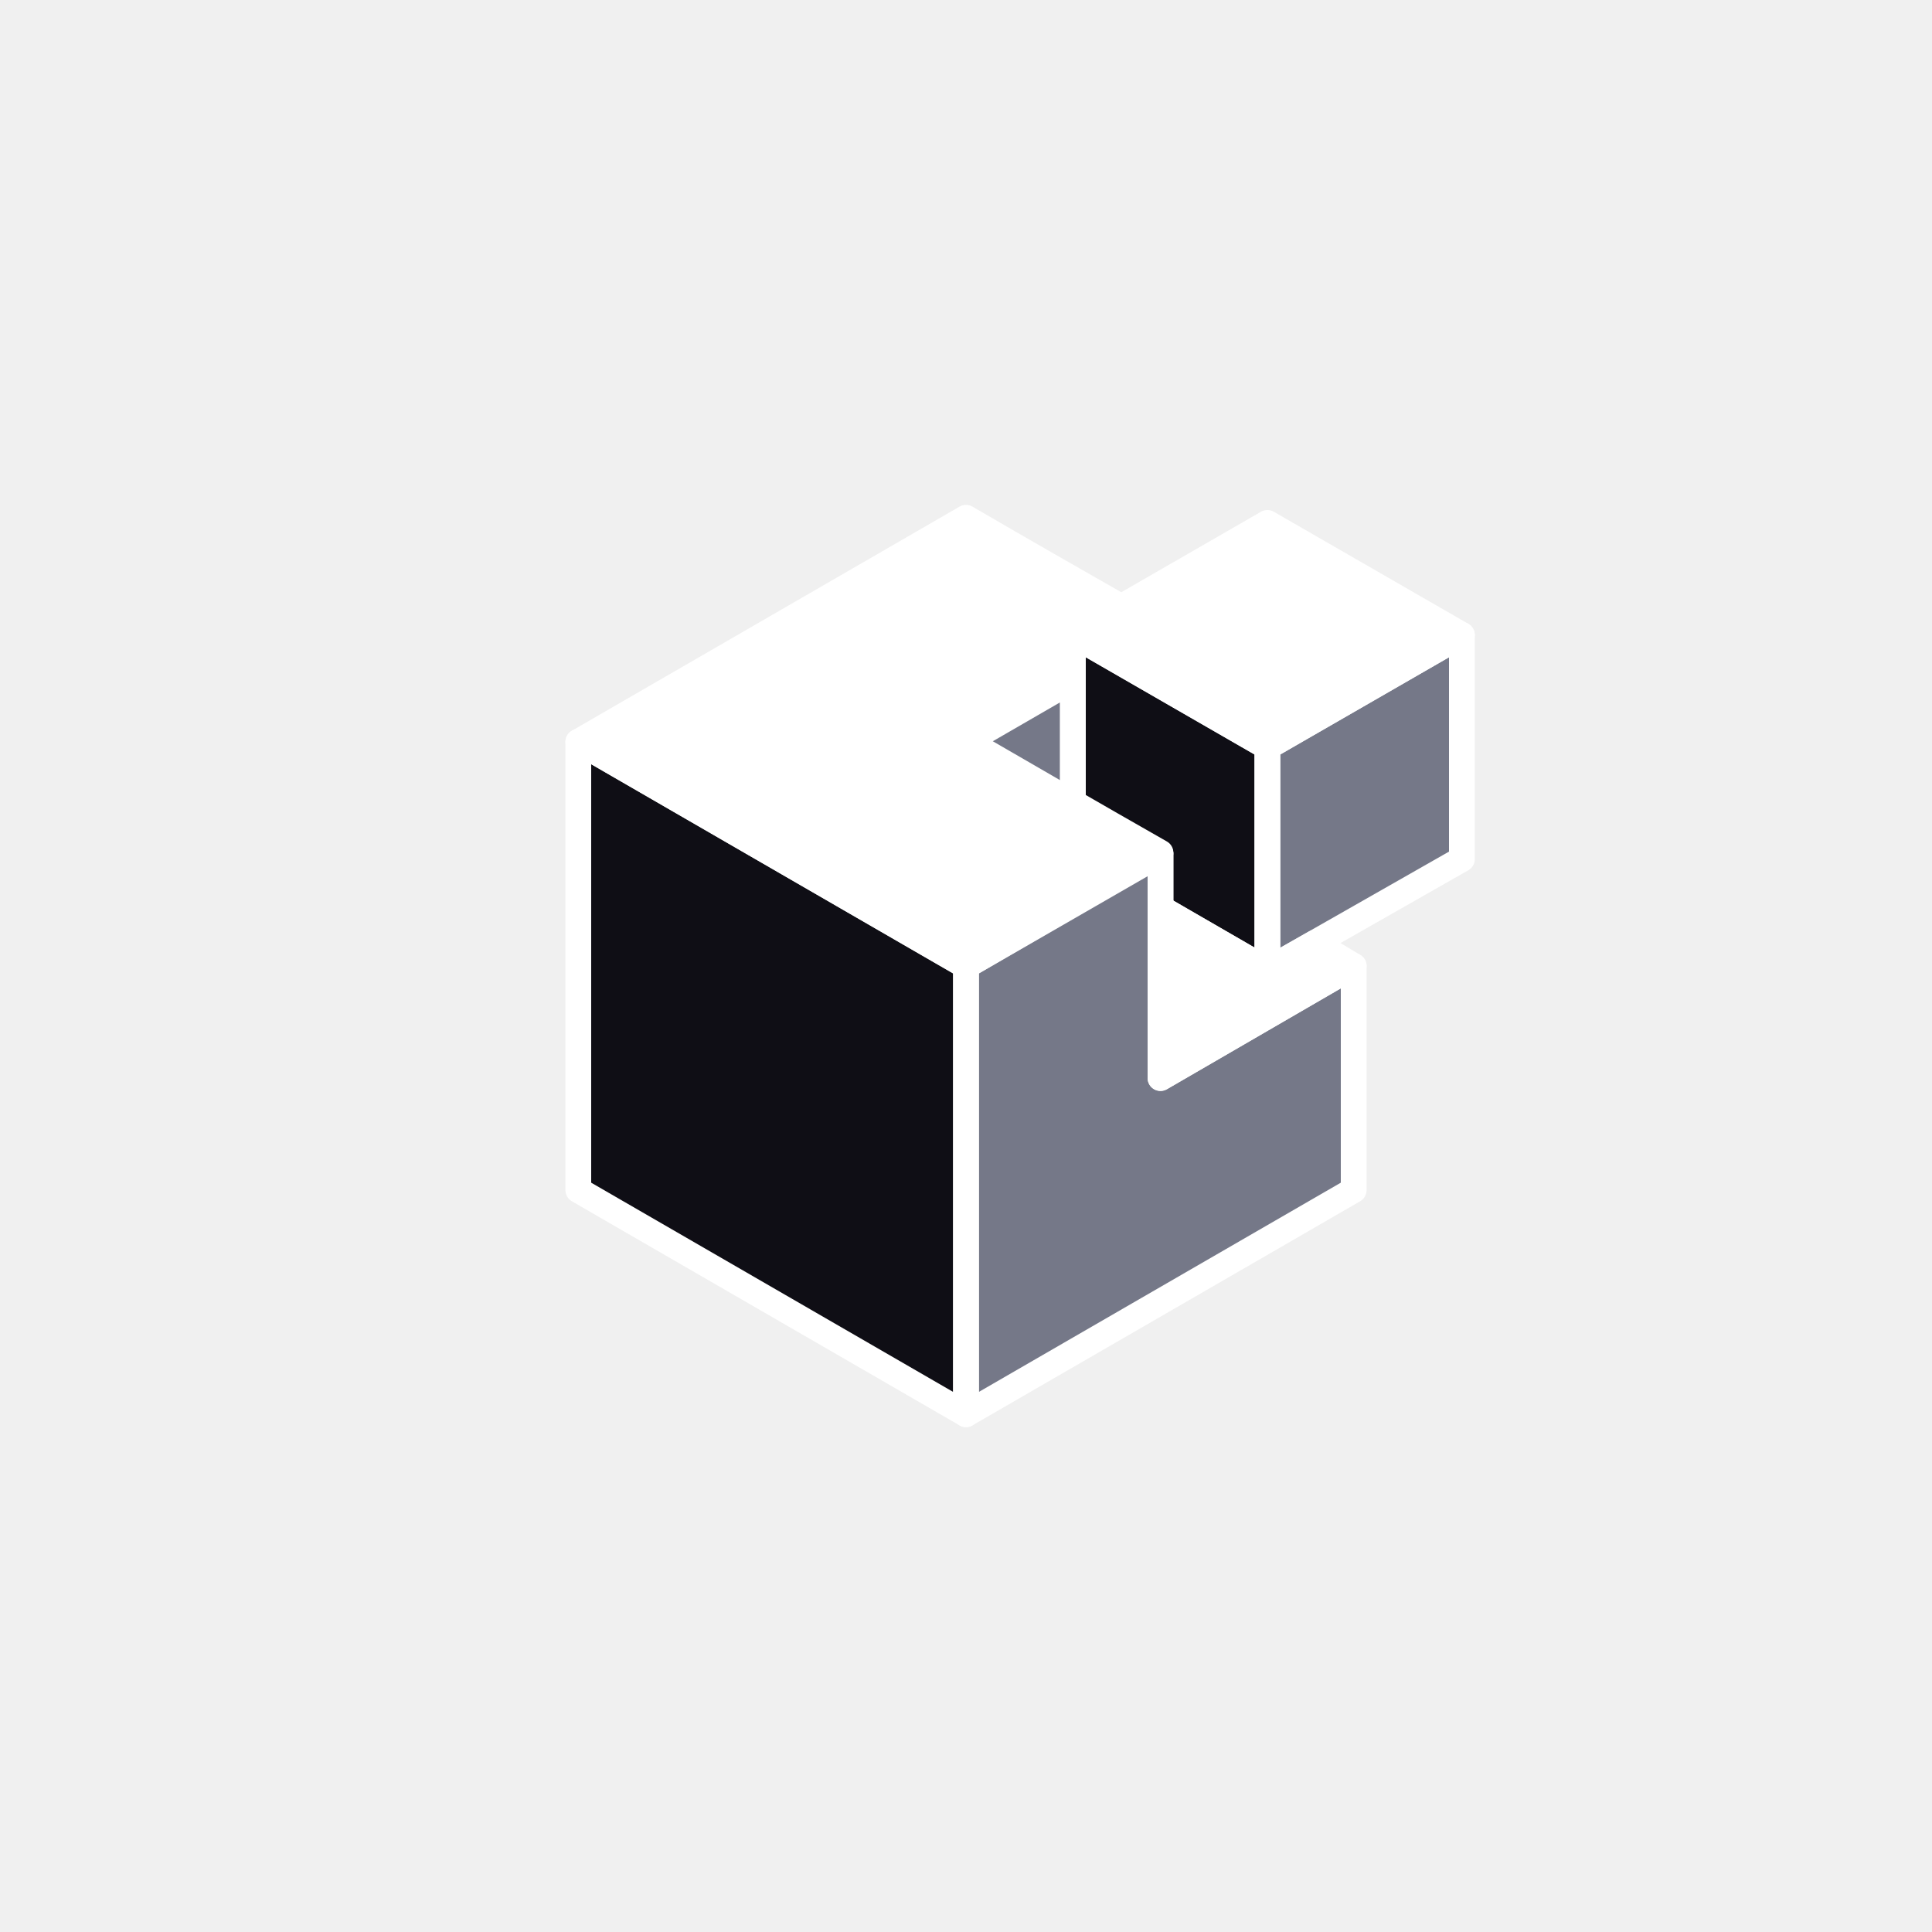
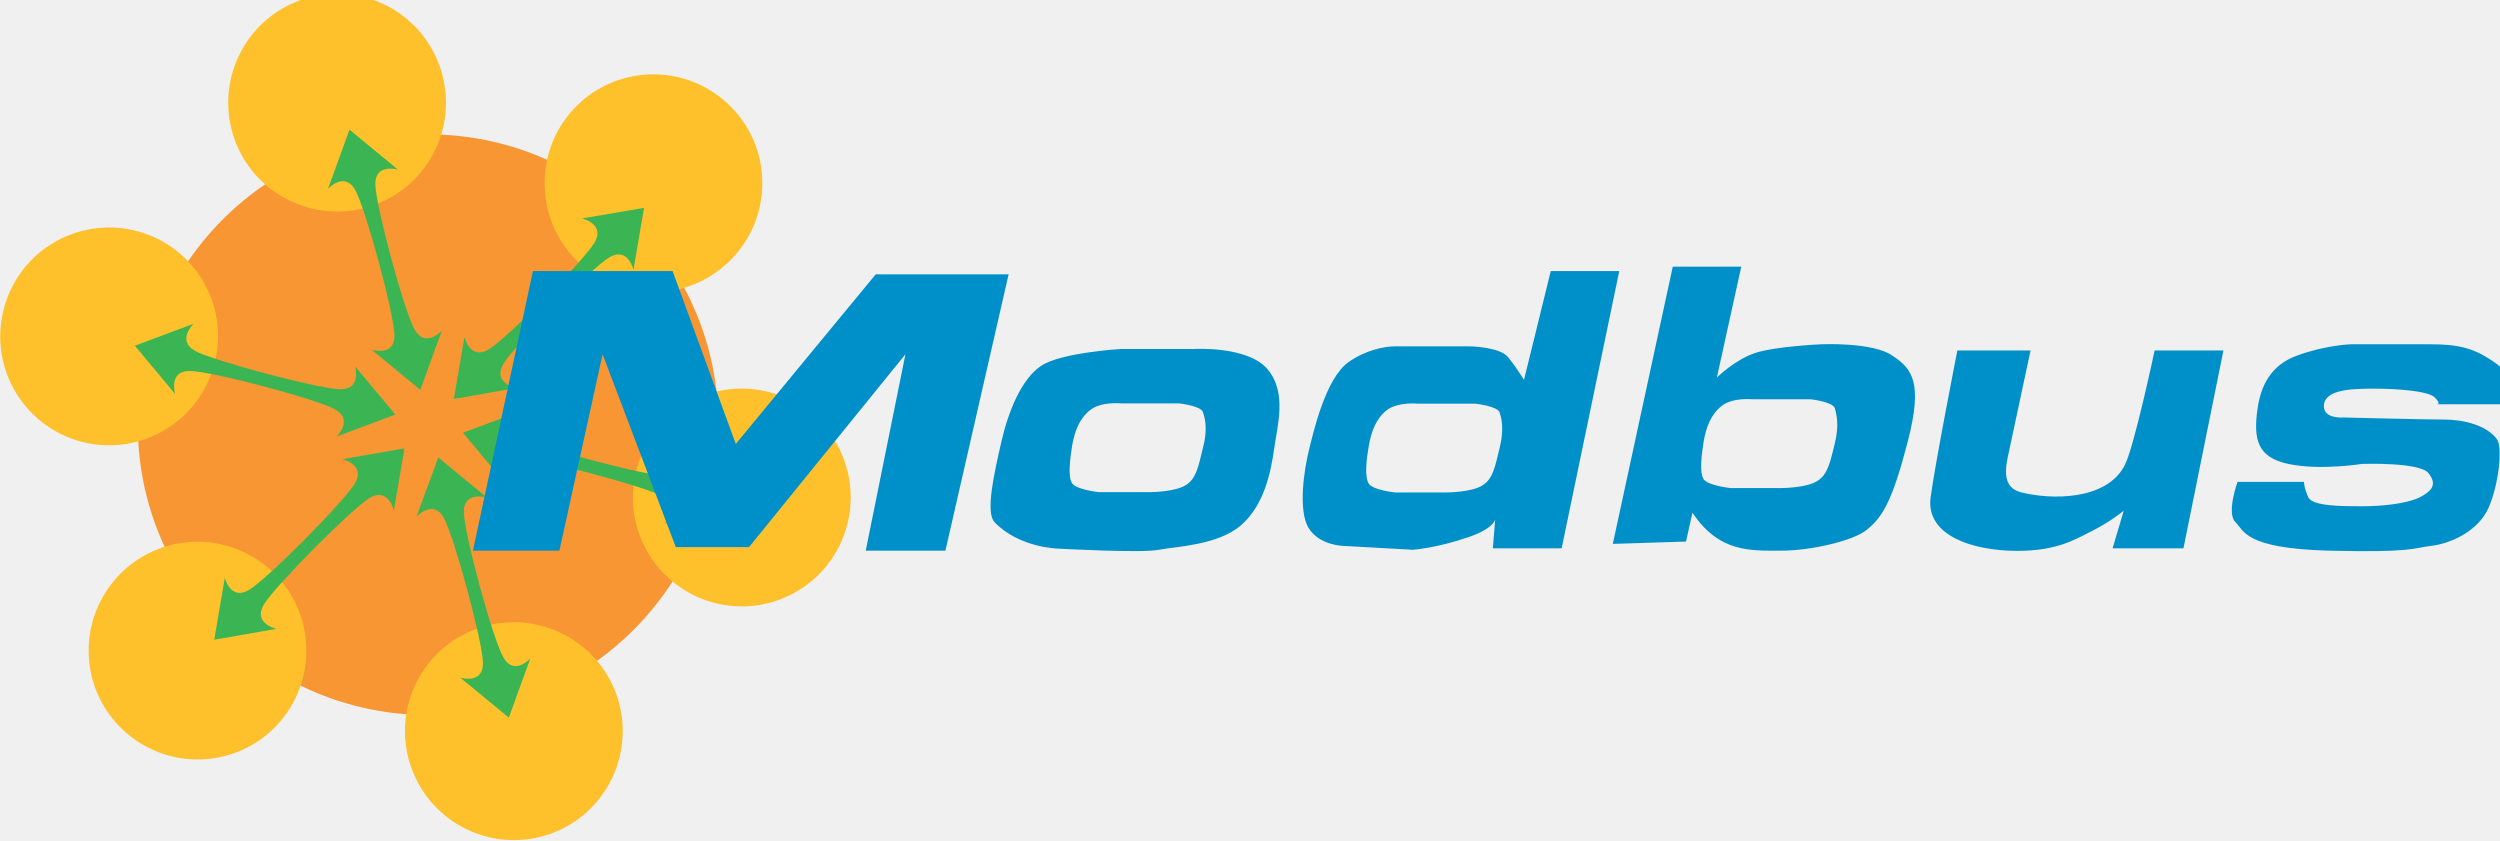
- <svg xmlns="http://www.w3.org/2000/svg" version="1.1" id="Layer_1" x="0px" y="0px" viewBox="0 0 150 150" style="enable-background:new 0 0 150 150;" xml:space="preserve">
-   <style type="text/css">
- 	.st0{fill:#FFFFFF;}
- 	.st1{fill:#757888;}
- 	.st2{fill:#0F0E15;}
- 	.st3{fill:none;stroke:#FFFFFF;stroke-width:2;stroke-linecap:round;stroke-linejoin:round;stroke-miterlimit:10;}
- </style>
-   <g>
-     <g>
-       <polygon class="st0" points="105.1,75 102.1,73.2 98.4,75.3 90.1,70.5 90.1,83.7   " />
-       <polygon class="st1" points="83.3,52.8 83.3,62.4 75,57.6   " />
-       <polygon class="st2" points="44.9,92.4 44.9,57.6 75,75 75,109.8   " />
-       <polygon class="st0" points="83.3,49.3 98.4,40.6 113.5,49.3 98.4,58   " />
-       <polygon class="st2" points="90.1,66.3 83.3,62.4 83.3,49.3 98.4,58 98.4,75.3 90.1,70.5   " />
-       <polygon class="st1" points="113.5,66.7 113.5,49.3 98.4,58 98.4,75.3   " />
-       <path class="st0" d="M44.9,57.6L75,40.2c3.4,2,12,6.9,12,6.9l-3.7,2.1v3.5c0,0-5.2,3-8.3,4.8c5,2.9,10,5.8,15.1,8.7L75,75    L44.9,57.6z" />
-       <polygon class="st1" points="105.1,75 90.1,83.7 90.1,66.3 75,75 75,109.8 105.1,92.4   " />
-     </g>
-     <g>
-       <polygon class="st3" points="105.1,75 102.1,73.2 98.4,75.3 90.1,70.5 90.1,83.7   " />
-       <polygon class="st3" points="83.3,52.8 83.3,62.4 75,57.6   " />
-       <polygon class="st3" points="44.9,92.4 44.9,57.6 75,75 75,109.8   " />
-       <polygon class="st3" points="83.3,49.3 98.4,40.6 113.5,49.3 98.4,58   " />
-       <polygon class="st3" points="90.1,66.3 83.3,62.4 83.3,49.3 98.4,58 98.4,75.3 90.1,70.5   " />
-       <polygon class="st3" points="113.5,66.7 113.5,49.3 98.4,58 98.4,75.3   " />
-       <path class="st3" d="M44.9,57.6L75,40.2c3.4,2,12,6.9,12,6.9l-3.7,2.1v3.5c0,0-5.2,3-8.3,4.8c5,2.9,10,5.8,15.1,8.7L75,75    L44.9,57.6z" />
-       <polygon class="st3" points="105.1,75 90.1,83.7 90.1,66.3 75,75 75,109.8 105.1,92.4   " />
-     </g>
+ <svg xmlns="http://www.w3.org/2000/svg" width="321.333" height="108" viewBox="0 0 8502 2858" shape-rendering="geometricPrecision" text-rendering="geometricPrecision" image-rendering="optimizeQuality" fill-rule="evenodd" clip-rule="evenodd">
+   <defs>
+     <style>.fil2{fill:#0090c9;fill-rule:nonzero}</style>
+   </defs>
+   <g id="Layer_x0020_1">
+     <path d="M2443 1445c0 545-442 987-988 987-545 0-987-442-987-987 0-546 442-988 987-988 546 0 988 442 988 988z" fill="#f79633" fill-rule="nonzero" />
+     <path d="M2592 610c7 205-153 376-357 384-205 7-376-153-383-358-8-204 152-376 357-383 204-7 376 153 383 357zM1041 2200c7 205-152 376-357 383-204 7-376-153-383-357-7-205 153-376 357-383 205-7 376 153 383 357zM1320 22c180 96 249 321 153 501-96 181-321 249-501 153-181-96-249-320-153-501C915-5 1139-74 1320 22zm601 2138c181 96 249 320 153 501s-320 249-501 153c-180-96-249-320-153-501s320-249 501-153zM174 830c174-108 402-56 511 118 108 173 55 402-118 510-174 109-402 56-511-118-108-173-55-402 118-510zm2152 548c174-108 402-56 511 118 108 173 55 402-118 510-174 109-402 56-511-118-108-173-55-402 118-510z" fill="#fec12c" fill-rule="nonzero" />
+     <path class="fil2" d="M3707 1395c-38 30-53 75-61 121-7 45-15 105 0 128 15 22 91 30 91 30h173s83 0 121-23c38-22 45-67 60-128 16-60 8-98 0-121-7-22-82-30-82-30h-197s-68-7-105 23zm105-208h249s181-11 249 68c68 80 34 193 23 272s-34 192-113 260-223 72-279 83c-57 12-344-4-344-4s-132-3-215-90c-32-34 0-170 23-272s68-215 136-260 271-57 271-57zm903 209c-37 30-52 75-60 121-8 45-15 105 0 128s91 30 91 30h173s83 0 121-23c38-22 45-67 60-128 15-60 8-98 0-121-7-22-83-30-83-30h-196s-68-7-106 23zm559-474h233l-196 943h-234l8-98s-5 31-91 60c-106 37-189 43-189 43l-233-13s-83 0-121-60-15-204 0-264 56-246 136-302c57-40 121-53 158-53h249s106 0 136 38 53 76 53 76l91-370zm581 459c-38 30-53 75-61 121-7 45-15 105 0 128 15 22 91 30 91 30h174s82 0 120-23c38-22 46-68 61-128s7-98 0-121c-8-22-83-30-83-30h-197s-68-7-105 23zm-121 461l-249 8 204-943h233l-83 377s61-60 129-83 226-30 226-30 174-8 241 38c68 45 106 90 53 294s-86 258-143 302c-43 33-181 68-287 68-105 0-211 7-302-129l-22 98zm923-650h249l-68 318c-9 51-44 143 34 164 98 26 293 31 355-93 32-64 101-389 101-389h234l-136 673h-241l38-128s-46 38-106 68-128 75-287 68c-158-8-279-68-264-181 15-114 91-500 91-500zm1632 183h234s22-98-30-136c-75-55-129-68-227-68h-271s-87 3-181 38c-68 24-121 75-136 181-15 105 0 166 105 188 106 23 250 0 250 0s196-7 226 31c30 37 15 60-30 83-46 22-129 30-196 30-68 0-167 0-182-30-15-31-15-53-15-53h-226s-38 105-8 136c31 30 31 90 317 98 287 7 288-9 347-16 60-6 159-45 197-128 37-83 48-208 30-234-34-48-113-68-181-68s-340-7-340-7-75 7-68-45c8-53 106-53 174-53s181 7 203 30c23 23 8 23 8 23z" />
+     <path d="M1409 1120c36 66 93 5 93 5l-73 201-165-136s79 24 77-51-97-426-133-492-93-5-93-5l73-201 165 136s-79-23-77 51c2 75 97 427 133 492zm302 1115c36 66 92 5 92 5l-73 201-165-136s79 24 77-51-97-426-133-492-93-5-93-5l74-201 165 136s-80-23-78 51c2 75 97 427 134 492zm1-998c-39 65 42 83 42 83l-211 37 36-211s19 81 83 42 320-298 359-362-42-83-42-83l211-36-36 211s-19-81-83-42-320 297-359 361zm-815 819c-39 64 42 83 42 83l-211 37 36-211s19 80 83 41 320-297 359-361-42-83-42-83l211-37-36 211s-19-81-83-42c-64 40-320 298-359 362zm865-498c-75-1-51 78-51 78l-137-164 200-75s-60 57 6 93 418 129 493 130c74 2 50-77 50-77l138 164-201 74s60-57-5-92c-66-36-418-129-493-131zM646 1262c-75-2-51 78-51 78l-137-164 200-75s-60 57 6 93c66 35 417 128 492 130 75 1 51-78 51-78l137 164-200 75s60-57-6-93-417-129-492-130z" fill="#3bb554" fill-rule="nonzero" />
+     <path class="fil2" d="M1608 1873h294l147-668 249 656h249l532-656-135 668h271l215-940h-452l-476 577-215-588h-475z" />
  </g>
</svg>
